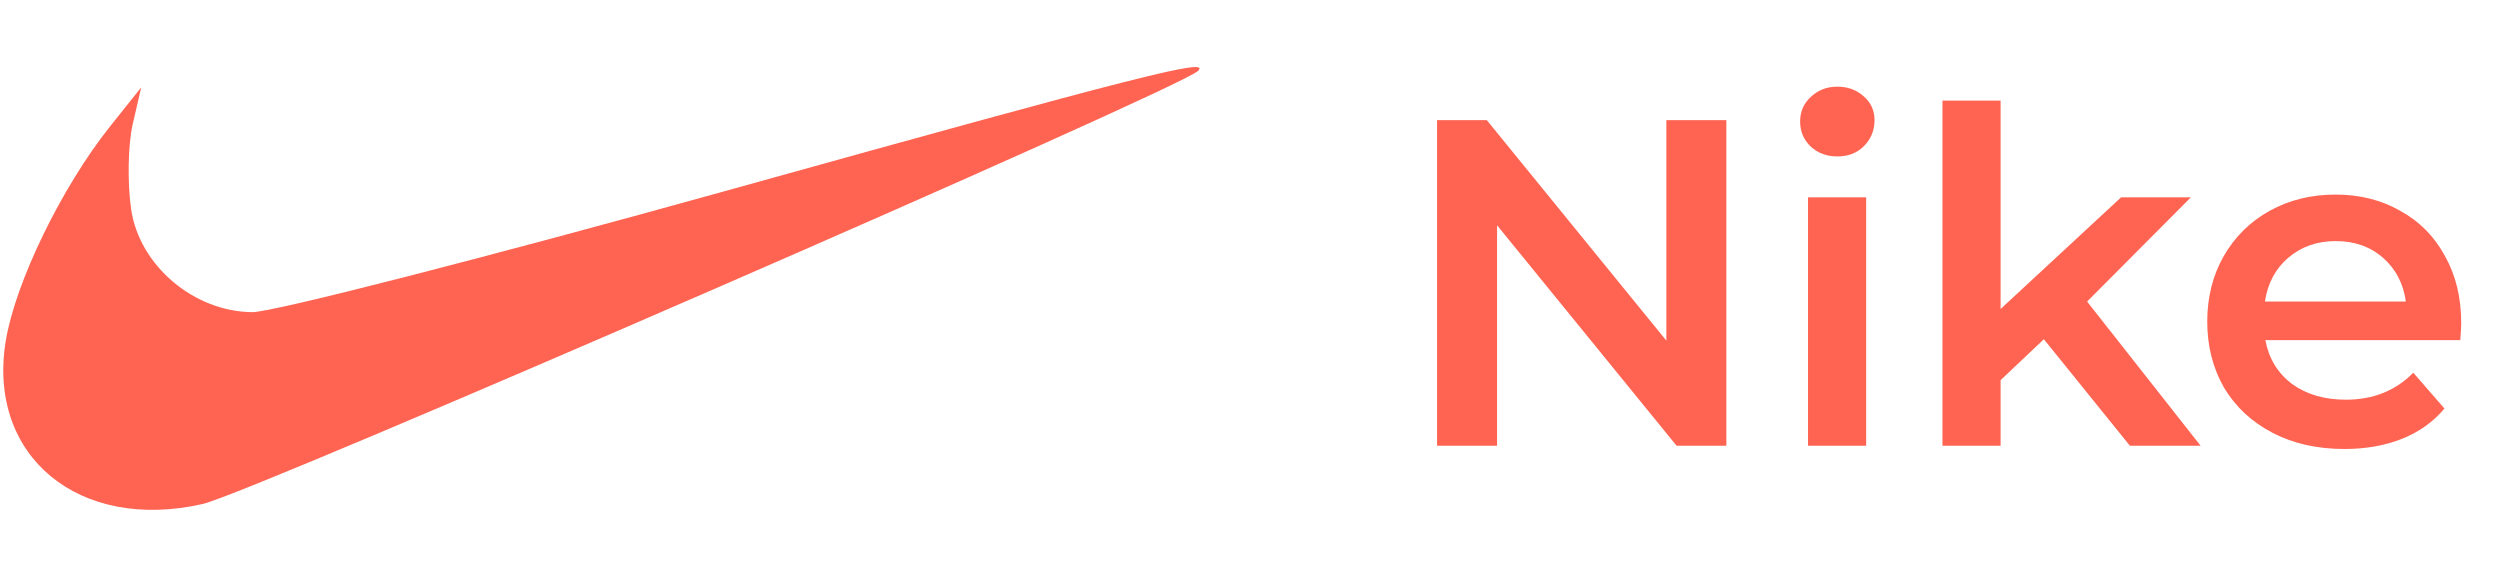
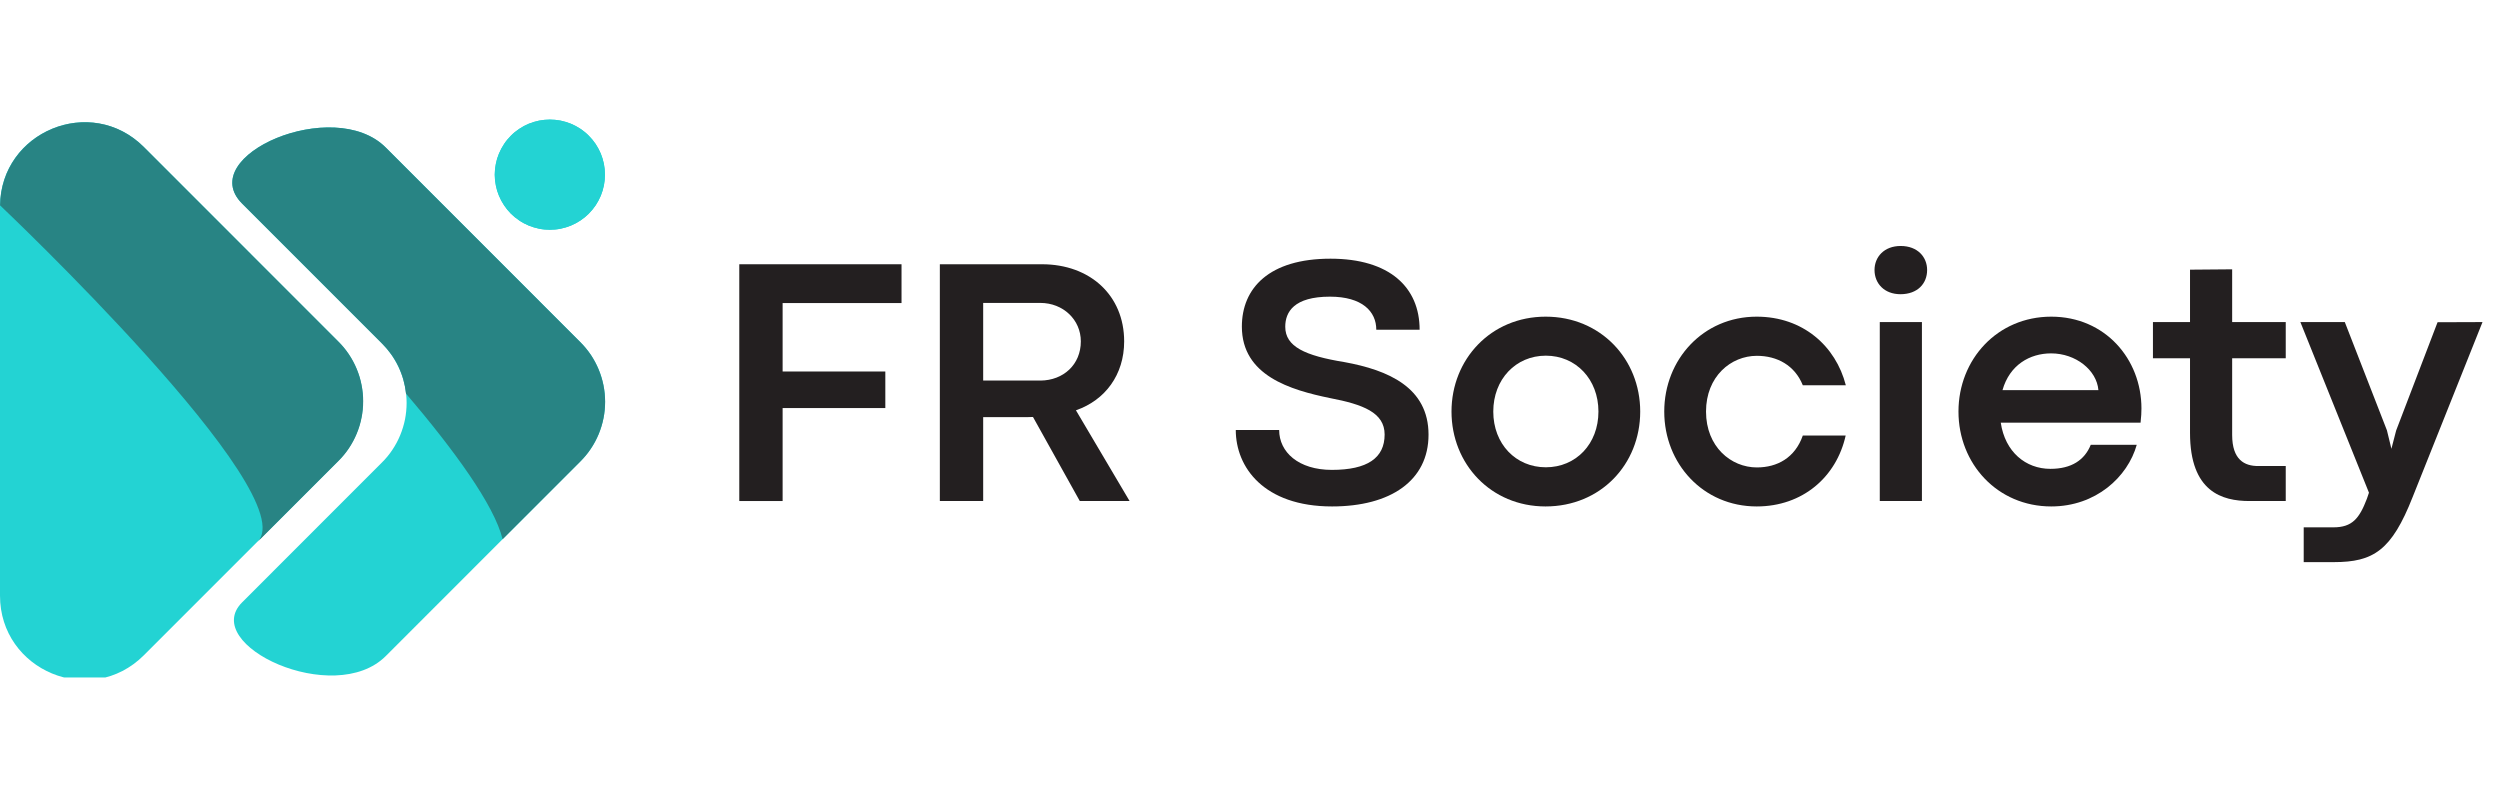
- <svg xmlns="http://www.w3.org/2000/svg" width="129" height="29" viewBox="0 0 129 29" fill="none">
-   <path d="M89.08 6.2V23H86.512L77.248 11.624V23H74.152V6.2H76.72L85.984 17.576V6.2H89.08ZM93.294 10.184H96.294V23H93.294V10.184ZM94.806 8.072C94.262 8.072 93.806 7.904 93.438 7.568C93.07 7.216 92.886 6.784 92.886 6.272C92.886 5.76 93.07 5.336 93.438 5C93.806 4.648 94.262 4.472 94.806 4.472C95.35 4.472 95.806 4.64 96.174 4.976C96.542 5.296 96.726 5.704 96.726 6.2C96.726 6.728 96.542 7.176 96.174 7.544C95.822 7.896 95.366 8.072 94.806 8.072ZM105.463 17.504L103.231 19.616V23H100.231V5.192H103.231V15.944L109.447 10.184H113.047L107.695 15.56L113.551 23H109.903L105.463 17.504ZM126.998 16.664C126.998 16.872 126.982 17.168 126.95 17.552H116.894C117.07 18.496 117.526 19.248 118.262 19.808C119.014 20.352 119.942 20.624 121.046 20.624C122.454 20.624 123.614 20.16 124.526 19.232L126.134 21.08C125.558 21.768 124.83 22.288 123.95 22.64C123.07 22.992 122.078 23.168 120.974 23.168C119.566 23.168 118.326 22.888 117.254 22.328C116.182 21.768 115.35 20.992 114.758 20C114.182 18.992 113.894 17.856 113.894 16.592C113.894 15.344 114.174 14.224 114.734 13.232C115.31 12.224 116.102 11.44 117.11 10.88C118.118 10.32 119.254 10.04 120.518 10.04C121.766 10.04 122.878 10.32 123.854 10.88C124.846 11.424 125.614 12.2 126.158 13.208C126.718 14.2 126.998 15.352 126.998 16.664ZM120.518 12.44C119.558 12.44 118.742 12.728 118.07 13.304C117.414 13.864 117.014 14.616 116.87 15.56H124.142C124.014 14.632 123.622 13.88 122.966 13.304C122.31 12.728 121.494 12.44 120.518 12.44Z" fill="#FF6452" />
-   <path fill-rule="evenodd" clip-rule="evenodd" d="M37.61 9.805C25.135 13.276 14.071 16.112 13.024 16.107C10.011 16.09 7.192 13.701 6.768 10.806C6.569 9.444 6.604 7.469 6.846 6.418L7.287 4.507L5.672 6.532C3.17 9.671 0.775 14.608 0.291 17.626C-0.659 23.552 4.086 27.46 10.465 26.004C12.994 25.427 60.955 4.557 61.822 3.656C62.483 2.969 58.945 3.867 37.61 9.805Z" fill="#FF6452" />
+ <svg xmlns="http://www.w3.org/2000/svg" width="250" zoomAndPan="magnify" viewBox="0 0 187.5 60" height="80" preserveAspectRatio="xMidYMid meet" version="1.0">
+   <defs>
+     <g />
+     <clipPath id="7a3af78285">
+       <path d="M 0 9 L 28 9 L 28 50.809 L 0 50.809 Z M 0 9 " clip-rule="nonzero" />
+     </clipPath>
+     <clipPath id="3ed84d61c2">
+       <path d="M 37 8.918 L 45.629 8.918 L 45.629 18 L 37 18 Z M 37 8.918 " clip-rule="nonzero" />
+     </clipPath>
+     <clipPath id="842a90b6be">
+       <path d="M 17 9 L 45.629 9 L 45.629 50.809 L 17 50.809 Z M 17 9 " clip-rule="nonzero" />
+     </clipPath>
+     <clipPath id="381cc7958c">
+       <path d="M 17 9 L 45.629 9 L 45.629 41 L 17 41 Z M 17 9 " clip-rule="nonzero" />
+     </clipPath>
+   </defs>
+   <g clip-path="url(#7a3af78285)">
+     <path fill="#23d3d3" d="M 10.793 11.031 L 25.375 25.617 C 25.668 25.91 25.93 26.23 26.16 26.574 C 26.391 26.918 26.586 27.285 26.746 27.668 C 26.906 28.051 27.023 28.445 27.105 28.852 C 27.188 29.262 27.227 29.672 27.227 30.086 C 27.227 30.5 27.188 30.914 27.105 31.32 C 27.023 31.727 26.906 32.121 26.746 32.504 C 26.586 32.891 26.391 33.254 26.16 33.598 C 25.93 33.945 25.668 34.262 25.375 34.559 L 10.793 49.141 C 6.809 53.125 -0.004 50.301 0 44.664 L 0 15.496 C -0.004 9.871 6.809 7.051 10.793 11.031 Z M 10.793 11.031 " fill-opacity="1" fill-rule="nonzero" />
+   </g>
+   <path fill="#288484" d="M 10.793 11.031 C 6.832 7.07 0.098 9.84 0.004 15.402 C 0.004 15.402 22.953 37.117 19.301 40.656 L 25.387 34.57 C 25.684 34.277 25.945 33.957 26.176 33.613 C 26.406 33.266 26.602 32.902 26.758 32.52 C 26.918 32.137 27.039 31.738 27.117 31.332 C 27.199 30.926 27.238 30.516 27.238 30.098 C 27.238 29.684 27.199 29.273 27.117 28.867 C 27.039 28.457 26.918 28.062 26.758 27.68 C 26.602 27.297 26.406 26.934 26.176 26.586 C 25.945 26.242 25.684 25.922 25.387 25.629 Z M 10.793 11.031 " fill-opacity="1" fill-rule="nonzero" />
+   <g clip-path="url(#3ed84d61c2)">
+     <path fill="#23d3d3" d="M 45.371 13.102 C 45.371 13.371 45.344 13.641 45.293 13.906 C 45.238 14.172 45.16 14.43 45.059 14.68 C 44.953 14.93 44.824 15.168 44.676 15.395 C 44.523 15.621 44.352 15.828 44.16 16.023 C 43.969 16.215 43.762 16.383 43.535 16.535 C 43.309 16.688 43.07 16.812 42.82 16.918 C 42.57 17.02 42.312 17.098 42.047 17.152 C 41.777 17.207 41.512 17.23 41.238 17.23 C 40.969 17.23 40.699 17.207 40.434 17.152 C 40.168 17.098 39.91 17.02 39.656 16.918 C 39.406 16.812 39.168 16.688 38.945 16.535 C 38.719 16.383 38.508 16.215 38.316 16.023 C 38.125 15.828 37.953 15.621 37.805 15.395 C 37.652 15.168 37.527 14.93 37.422 14.68 C 37.316 14.43 37.238 14.172 37.188 13.906 C 37.133 13.641 37.105 13.371 37.105 13.102 C 37.105 12.828 37.133 12.559 37.188 12.293 C 37.238 12.027 37.316 11.77 37.422 11.52 C 37.527 11.27 37.652 11.031 37.805 10.805 C 37.953 10.578 38.125 10.371 38.316 10.18 C 38.508 9.984 38.719 9.816 38.945 9.664 C 39.168 9.512 39.406 9.387 39.656 9.281 C 39.91 9.18 40.168 9.102 40.434 9.047 C 40.699 8.996 40.969 8.969 41.238 8.969 C 41.512 8.969 41.777 8.996 42.047 9.047 C 42.312 9.102 42.57 9.18 42.82 9.281 C 43.07 9.387 43.309 9.512 43.535 9.664 C 43.762 9.816 43.969 9.984 44.16 10.18 C 44.352 10.371 44.523 10.578 44.676 10.805 C 44.824 11.031 44.953 11.27 45.059 11.52 C 45.16 11.77 45.238 12.027 45.293 12.293 C 45.344 12.559 45.371 12.828 45.371 13.102 Z M 45.371 13.102 " fill-opacity="1" fill-rule="nonzero" />
+     <path fill="#23d3d3" d="M 45.371 13.102 C 45.371 13.371 45.344 13.641 45.293 13.906 C 45.238 14.172 45.16 14.43 45.059 14.68 C 44.953 14.93 44.824 15.168 44.676 15.395 C 44.523 15.621 44.352 15.828 44.16 16.023 C 43.969 16.215 43.762 16.383 43.535 16.535 C 43.309 16.688 43.07 16.812 42.82 16.918 C 42.57 17.02 42.312 17.098 42.047 17.152 C 41.777 17.207 41.512 17.23 41.238 17.23 C 40.969 17.23 40.699 17.207 40.434 17.152 C 40.168 17.098 39.91 17.02 39.656 16.918 C 39.406 16.812 39.168 16.688 38.945 16.535 C 38.719 16.383 38.508 16.215 38.316 16.023 C 38.125 15.828 37.953 15.621 37.805 15.395 C 37.652 15.168 37.527 14.93 37.422 14.68 C 37.316 14.43 37.238 14.172 37.188 13.906 C 37.133 13.641 37.105 13.371 37.105 13.102 C 37.105 12.828 37.133 12.559 37.188 12.293 C 37.238 12.027 37.316 11.77 37.422 11.52 C 37.527 11.27 37.652 11.031 37.805 10.805 C 37.953 10.578 38.125 10.371 38.316 10.18 C 38.508 9.984 38.719 9.816 38.945 9.664 C 39.168 9.512 39.406 9.387 39.656 9.281 C 39.91 9.18 40.168 9.102 40.434 9.047 C 40.699 8.996 40.969 8.969 41.238 8.969 C 41.512 8.969 41.777 8.996 42.047 9.047 C 42.312 9.102 42.57 9.18 42.82 9.281 C 43.07 9.387 43.309 9.512 43.535 9.664 C 43.762 9.816 43.969 9.984 44.16 10.18 C 44.352 10.371 44.523 10.578 44.676 10.805 C 44.824 11.031 44.953 11.27 45.059 11.52 C 45.16 11.77 45.238 12.027 45.293 12.293 C 45.344 12.559 45.371 12.828 45.371 13.102 Z M 45.371 13.102 " fill-opacity="1" fill-rule="nonzero" />
+   </g>
+   <g clip-path="url(#842a90b6be)">
+     <path fill="#23d3d3" d="M 43.516 25.652 L 28.934 11.066 C 25.02 7.148 14.582 11.691 18.156 15.266 L 28.641 25.754 C 28.938 26.047 29.199 26.367 29.43 26.711 C 29.66 27.059 29.855 27.422 30.012 27.805 C 30.172 28.188 30.293 28.582 30.375 28.992 C 30.453 29.398 30.496 29.809 30.496 30.223 C 30.496 30.641 30.453 31.051 30.375 31.457 C 30.293 31.863 30.172 32.258 30.012 32.645 C 29.855 33.027 29.66 33.391 29.43 33.734 C 29.199 34.082 28.938 34.398 28.641 34.691 L 18.16 45.176 C 14.965 48.371 25.059 53.078 28.934 49.203 L 43.516 34.617 C 43.812 34.324 44.078 34.004 44.309 33.66 C 44.543 33.312 44.738 32.949 44.898 32.562 C 45.059 32.18 45.18 31.781 45.262 31.371 C 45.34 30.965 45.383 30.551 45.383 30.137 C 45.383 29.719 45.34 29.305 45.262 28.898 C 45.18 28.488 45.059 28.09 44.898 27.707 C 44.738 27.32 44.543 26.957 44.309 26.609 C 44.078 26.266 43.812 25.945 43.516 25.652 Z M 43.516 25.652 " fill-opacity="1" fill-rule="nonzero" />
+   </g>
+   <g clip-path="url(#381cc7958c)">
+     <path fill="#288484" d="M 43.516 25.652 L 28.934 11.066 C 25.02 7.148 14.582 11.691 18.156 15.266 L 28.641 25.754 C 29.684 26.797 30.289 28.051 30.449 29.516 C 34.062 33.758 37.066 37.875 37.695 40.441 L 43.527 34.609 C 43.82 34.316 44.086 33.996 44.316 33.648 C 44.547 33.305 44.742 32.938 44.902 32.555 C 45.059 32.168 45.18 31.773 45.262 31.363 C 45.344 30.957 45.383 30.543 45.383 30.129 C 45.383 29.711 45.34 29.301 45.258 28.891 C 45.176 28.484 45.055 28.09 44.895 27.703 C 44.734 27.32 44.539 26.953 44.309 26.609 C 44.074 26.266 43.812 25.945 43.516 25.652 Z M 43.516 25.652 " fill-opacity="1" fill-rule="nonzero" />
+   </g>
+   <g fill="#231f20" fill-opacity="1">
+     <g transform="translate(53.32936, 37.57746)">
+       <g>
+         <path d="M 5.367 0 L 5.367 -6.973 L 13.07 -6.973 L 13.07 -9.715 L 5.367 -9.715 L 5.367 -14.848 L 14.285 -14.848 L 14.285 -17.758 L 2.117 -17.758 L 2.117 0 Z M 5.367 0 " />
+       </g>
+     </g>
+     <g transform="translate(68.37128, 37.57746)">
+       <g>
+         <path d="M 5.367 0 L 5.367 -6.293 L 8.41 -6.293 C 8.645 -6.293 8.867 -6.293 9.102 -6.305 L 12.613 0 L 16.348 0 L 12.324 -6.805 C 14.508 -7.559 15.941 -9.465 15.941 -11.973 C 15.941 -15.434 13.371 -17.758 9.781 -17.758 L 2.117 -17.758 L 2.117 0 Z M 5.367 -14.859 L 9.648 -14.859 C 11.371 -14.859 12.691 -13.594 12.691 -11.973 C 12.691 -10.238 11.387 -9.047 9.664 -9.035 L 5.367 -9.035 Z M 5.367 -14.859 " />
+       </g>
+     </g>
+     <g transform="translate(85.28038, 37.57746)">
+       <g />
+     </g>
+     <g transform="translate(91.79594, 37.57746)">
+       <g>
+         <path d="M 8.109 0.406 C 12.496 0.406 15.344 -1.527 15.344 -4.977 C 15.344 -8.527 12.312 -9.82 9.047 -10.418 C 6.07 -10.902 4.598 -11.582 4.598 -13.07 C 4.598 -14.191 5.262 -15.328 7.953 -15.328 C 10.367 -15.328 11.426 -14.219 11.426 -12.848 L 14.676 -12.848 C 14.676 -16.035 12.418 -18.176 7.992 -18.176 C 3.383 -18.176 1.344 -15.969 1.344 -13.082 C 1.344 -9.402 4.988 -8.332 7.965 -7.719 C 10.434 -7.246 12.051 -6.633 12.051 -4.988 C 12.051 -3.227 10.758 -2.336 8.094 -2.336 C 5.59 -2.336 4.141 -3.668 4.141 -5.328 L 0.887 -5.328 C 0.887 -2.547 2.977 0.406 8.109 0.406 Z M 8.109 0.406 " />
+       </g>
+     </g>
+     <g transform="translate(107.9608, 37.57746)">
+       <g>
+         <path d="M 7.953 0.406 C 12.09 0.406 15.055 -2.754 15.055 -6.711 C 15.055 -10.641 12.09 -13.828 7.965 -13.828 C 3.852 -13.828 0.902 -10.629 0.902 -6.711 C 0.902 -2.77 3.863 0.406 7.953 0.406 Z M 7.977 -2.531 C 5.719 -2.531 4.035 -4.281 4.035 -6.711 C 4.035 -9.129 5.719 -10.902 7.977 -10.902 C 10.238 -10.902 11.922 -9.129 11.922 -6.711 C 11.922 -4.281 10.238 -2.531 7.977 -2.531 Z M 7.977 -2.531 " />
+       </g>
+     </g>
+     <g transform="translate(123.9167, 37.57746)">
+       <g>
+         <path d="M 7.836 0.406 C 11.281 0.406 13.816 -1.801 14.508 -4.91 L 11.293 -4.91 C 10.707 -3.238 9.375 -2.52 7.848 -2.52 C 5.914 -2.52 4.035 -4.062 4.035 -6.711 C 4.035 -9.348 5.902 -10.891 7.848 -10.891 C 9.375 -10.891 10.695 -10.172 11.293 -8.684 L 14.52 -8.684 C 13.762 -11.633 11.293 -13.828 7.836 -13.828 C 3.824 -13.828 0.902 -10.617 0.902 -6.711 C 0.902 -2.793 3.824 0.406 7.836 0.406 Z M 7.836 0.406 " />
+       </g>
+     </g>
+     <g transform="translate(139.1284, 37.57746)">
+       <g>
+         <path d="M 3.406 -15.512 C 4.688 -15.512 5.406 -16.309 5.406 -17.328 C 5.406 -18.305 4.688 -19.129 3.422 -19.129 C 2.18 -19.129 1.461 -18.305 1.461 -17.328 C 1.461 -16.32 2.195 -15.512 3.406 -15.512 Z M 5.016 0 L 5.016 -13.422 L 1.855 -13.422 L 1.855 0 Z M 5.016 0 " />
+       </g>
+     </g>
+     <g transform="translate(145.9834, 37.57746)">
+       <g>
+         <path d="M 14.625 -6.945 C 14.625 -10.641 11.906 -13.828 7.859 -13.828 C 3.824 -13.828 0.902 -10.629 0.902 -6.711 C 0.902 -2.793 3.824 0.406 7.859 0.406 C 11.203 0.406 13.594 -1.801 14.273 -4.219 L 10.824 -4.219 C 10.367 -3.082 9.387 -2.414 7.797 -2.414 C 5.941 -2.414 4.398 -3.684 4.074 -5.875 L 14.559 -5.875 C 14.609 -6.371 14.625 -6.605 14.625 -6.945 Z M 4.203 -8.316 C 4.738 -10.211 6.254 -11.074 7.848 -11.074 C 9.703 -11.074 11.27 -9.82 11.398 -8.316 Z M 4.203 -8.316 " />
+       </g>
+     </g>
+     <g transform="translate(161.3256, 37.57746)">
+       <g>
+         <path d="M 10.105 0 L 10.105 -2.625 L 8.031 -2.625 C 7.023 -2.625 6.086 -3.082 6.086 -4.961 L 6.086 -10.707 L 10.105 -10.707 L 10.105 -13.422 L 6.086 -13.422 L 6.086 -17.379 L 2.926 -17.352 L 2.926 -13.422 L 0.145 -13.422 L 0.145 -10.707 L 2.926 -10.707 L 2.926 -5.105 C 2.926 -0.68 5.352 0 7.379 0 Z M 10.105 0 " />
+       </g>
+     </g>
+     <g transform="translate(172.137, 37.57746)">
+       <g>
+         <path d="M 2.898 4.582 C 5.875 4.582 7.234 3.707 8.812 -0.301 L 14.051 -13.422 L 10.68 -13.41 L 7.574 -5.289 L 7.219 -3.918 L 6.883 -5.301 L 3.723 -13.422 L 0.391 -13.422 L 5.535 -0.625 L 5.379 -0.168 C 4.816 1.305 4.281 1.973 2.871 1.973 L 0.641 1.973 L 0.641 4.582 Z M 2.898 4.582 " />
+       </g>
+     </g>
+   </g>
</svg>
